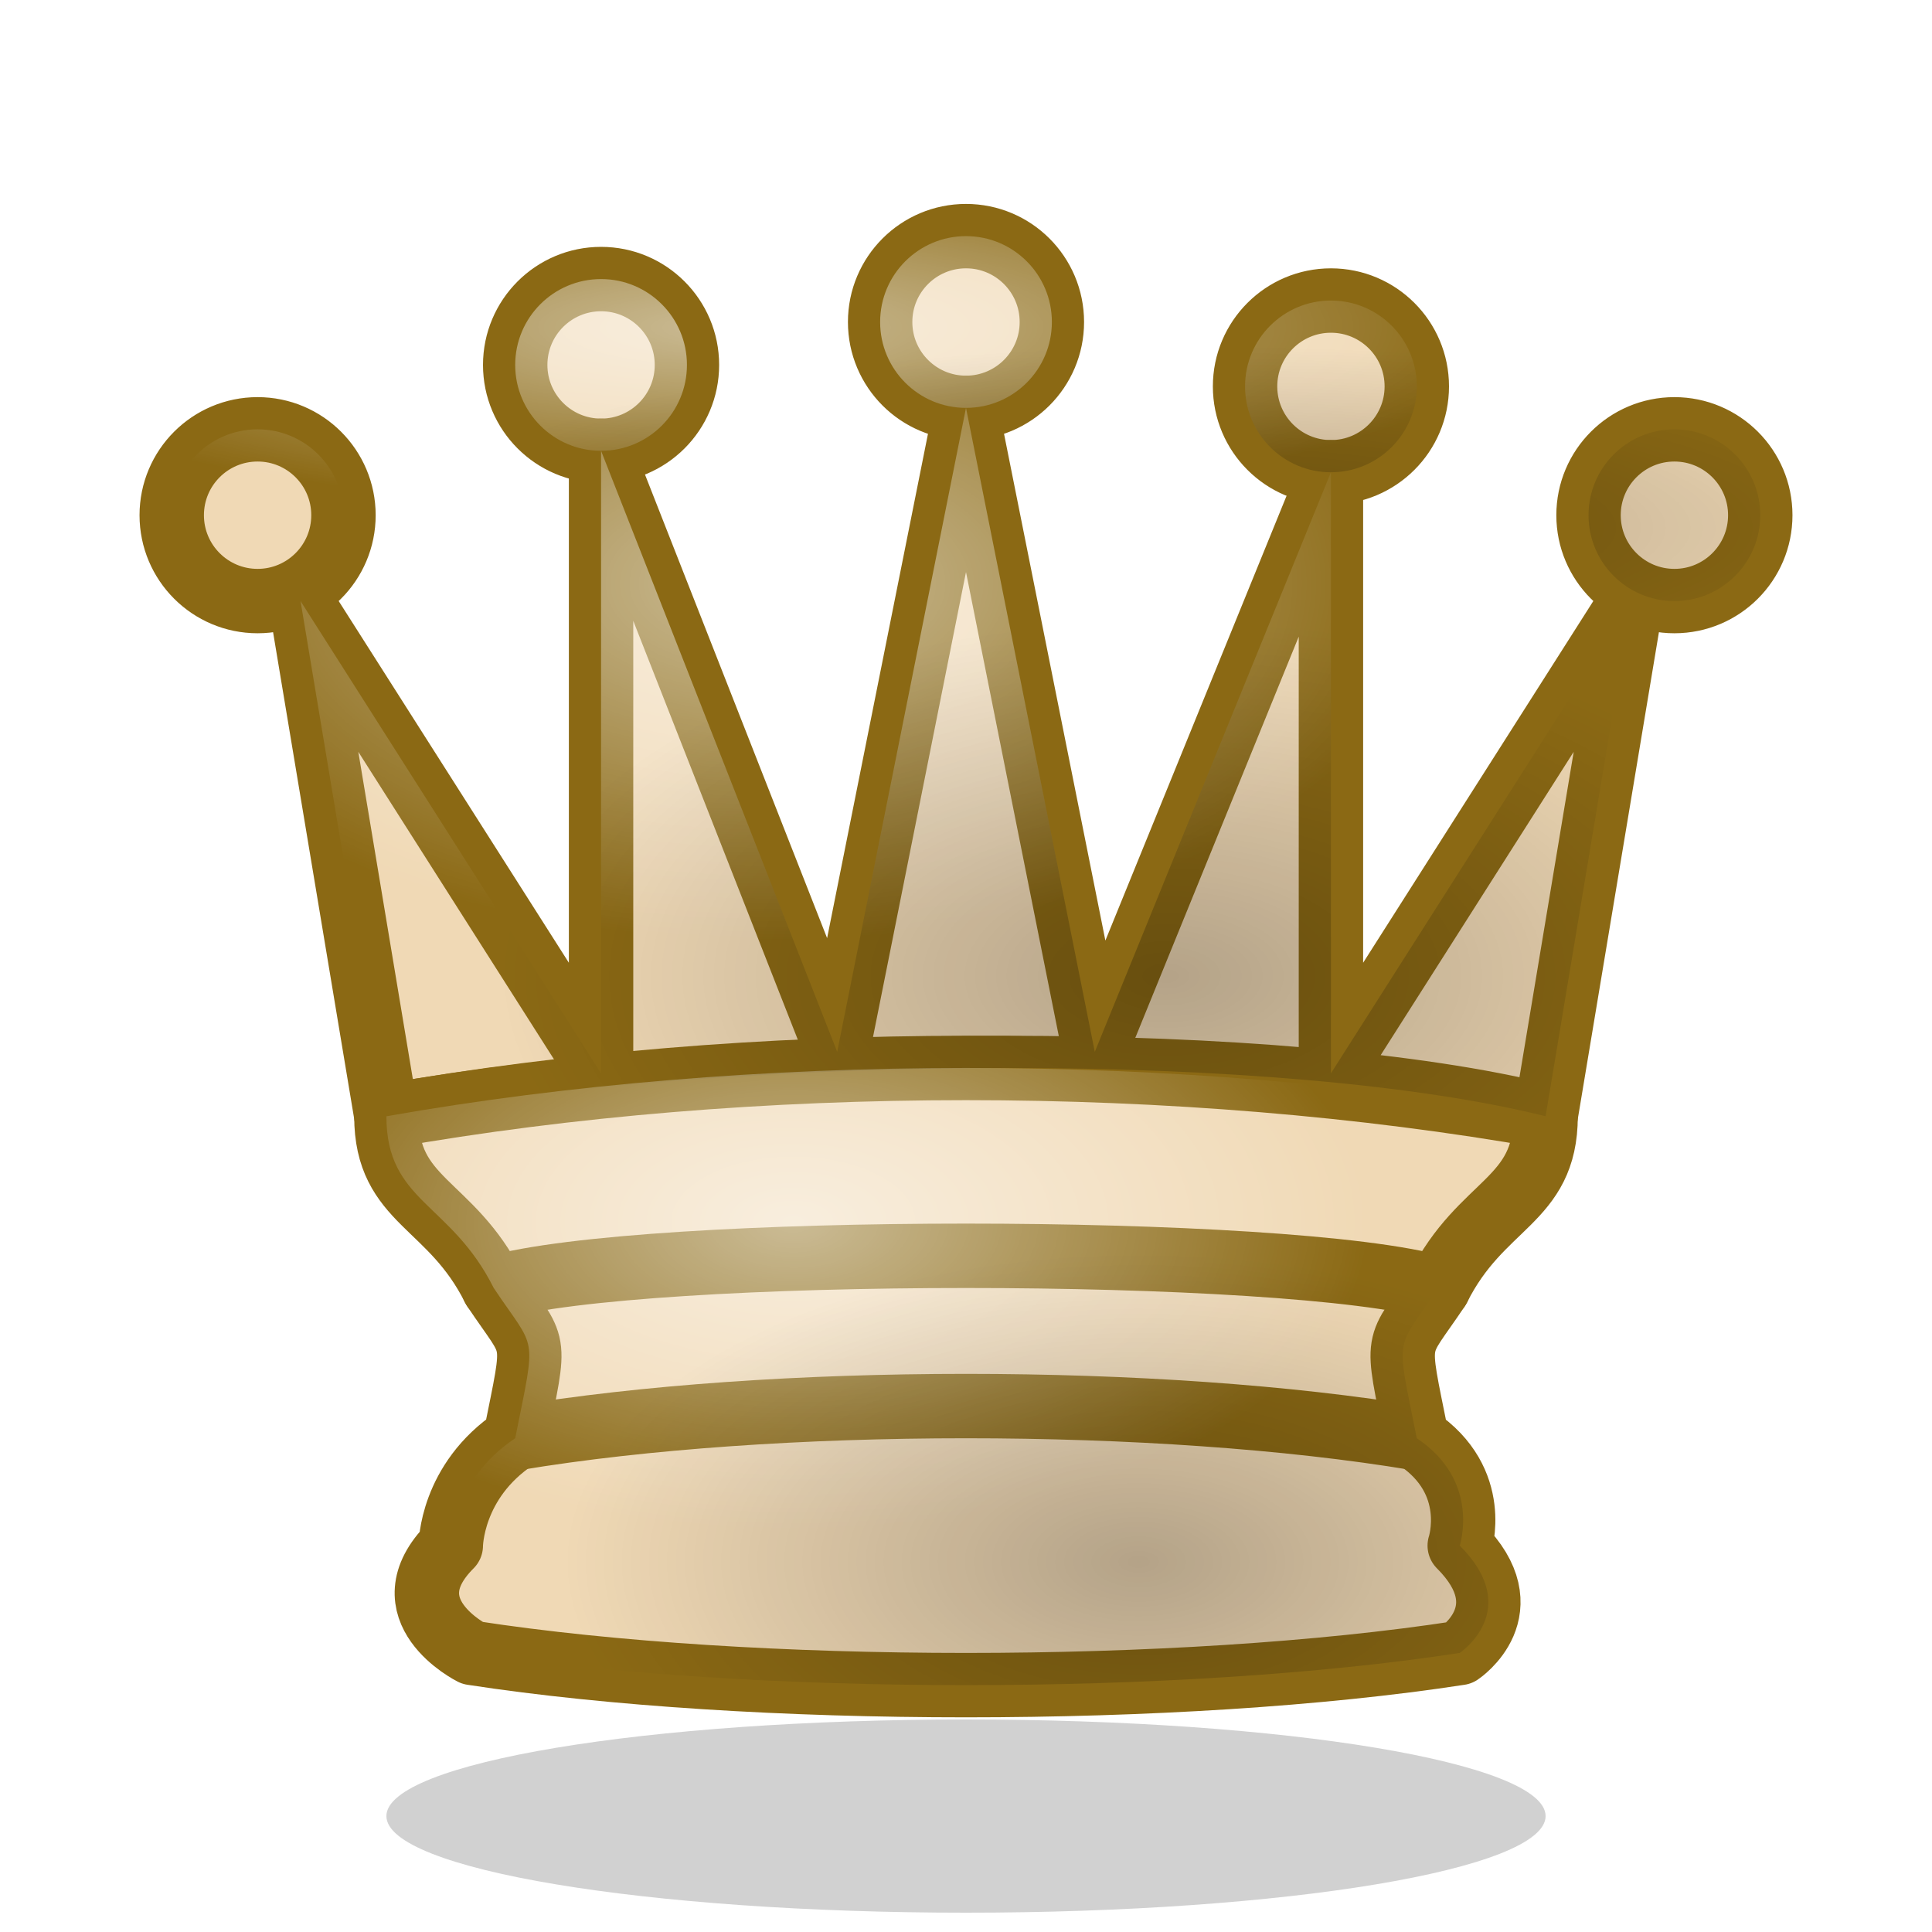
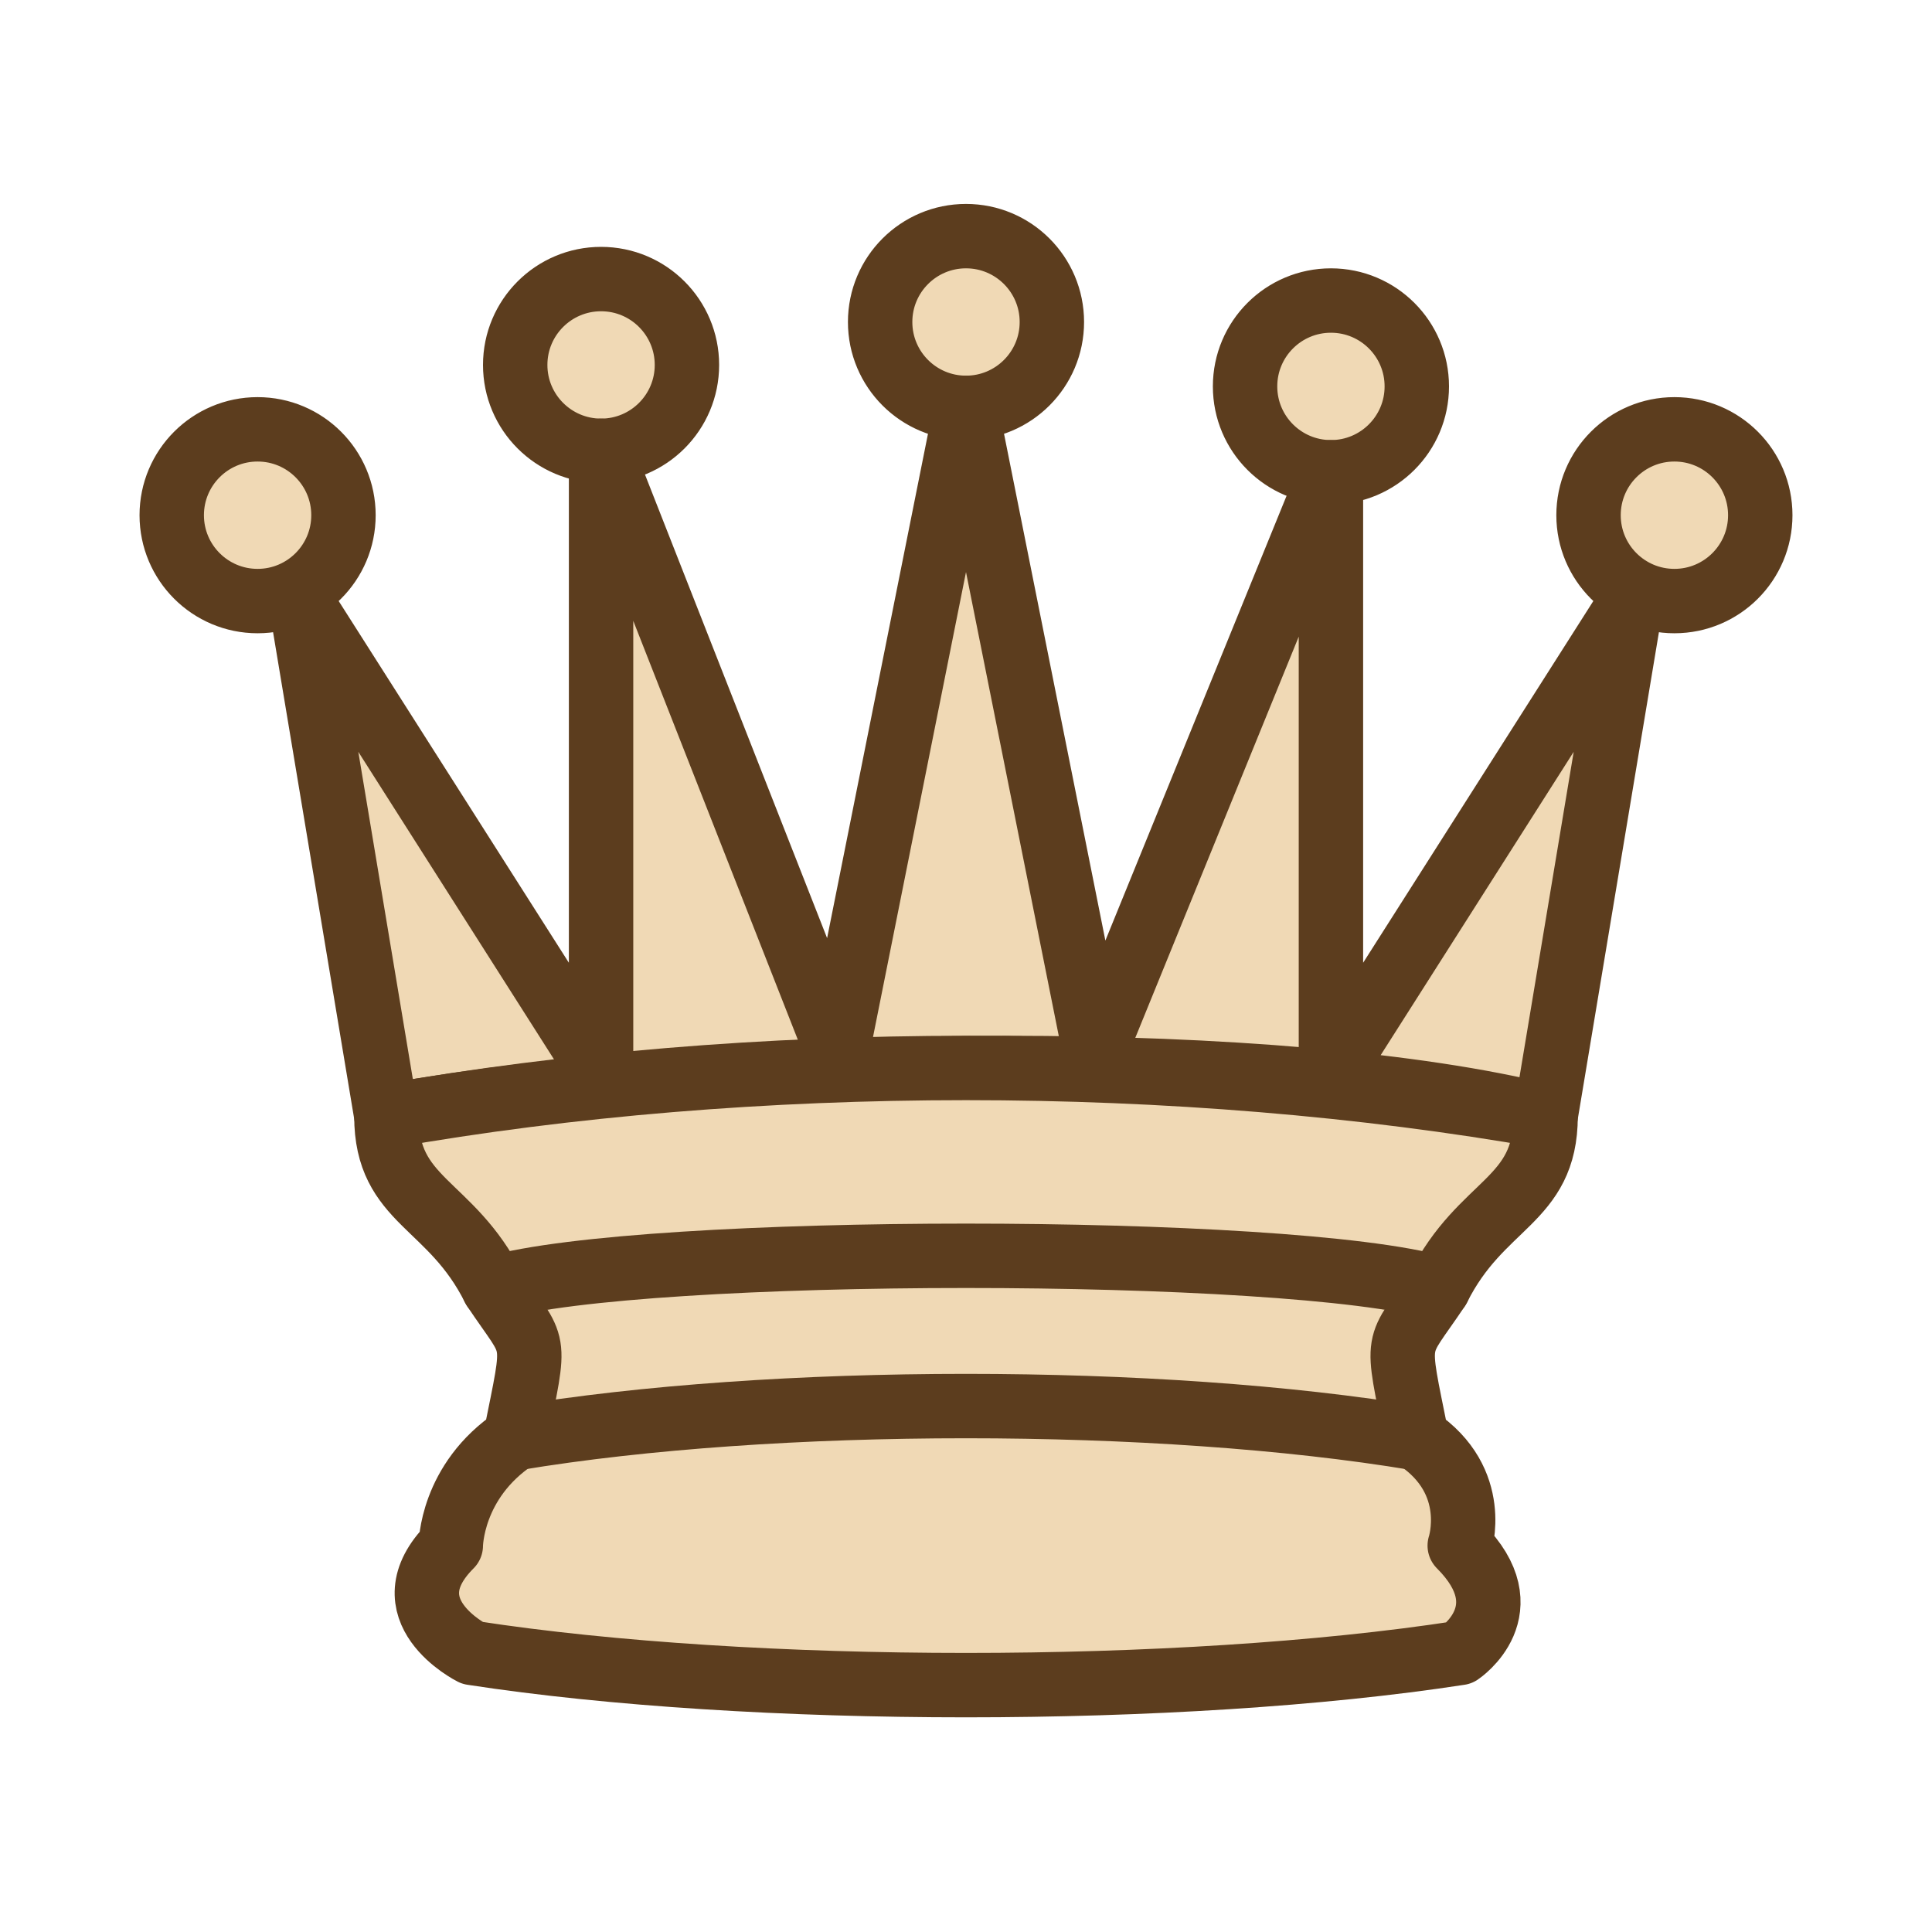
<svg xmlns="http://www.w3.org/2000/svg" viewBox="0 0 45 45">
-   <defs>
-     <radialGradient id="hl" cx="35%" cy="25%" r="50%" gradientUnits="objectBoundingBox">
-       <stop offset="0%" stop-color="#ffffff" stop-opacity="0.55" />
-       <stop offset="100%" stop-color="#ffffff" stop-opacity="0" />
-     </radialGradient>
-     <radialGradient id="sh" cx="65%" cy="80%" r="50%" gradientUnits="objectBoundingBox">
-       <stop offset="0%" stop-color="#000000" stop-opacity="0.25" />
-       <stop offset="100%" stop-color="#000000" stop-opacity="0" />
-     </radialGradient>
-   </defs>
-   <g fill="#f0d9b5" fill-rule="evenodd" stroke="#8B6914" stroke-linecap="round" stroke-linejoin="round" stroke-width="1.5">
+   <g fill="#f0d9b5" fill-rule="evenodd" stroke="#5c3d1e" stroke-linecap="round" stroke-linejoin="round" stroke-width="1.5">
    <path d="M8 12a2 2 0 1 1-4 0 2 2 0 1 1 4 0m16.5-4.5a2 2 0 1 1-4 0 2 2 0 1 1 4 0M41 12a2 2 0 1 1-4 0 2 2 0 1 1 4 0M16 8.5a2 2 0 1 1-4 0 2 2 0 1 1 4 0M33 9a2 2 0 1 1-4 0 2 2 0 1 1 4 0" />
    <path stroke-linecap="butt" d="M9 26c8.5-1.5 21-1.5 27 0l2-12-7 11V11l-5.5 13.5-3-15-3 15-5.5-14V25L7 14z" />
    <path stroke-linecap="butt" d="M9 26c0 2 1.5 2 2.5 4 1 1.5 1 1 .5 3.5-1.5 1-1.5 2.5-1.5 2.5-1.5 1.5.5 2.5.5 2.5 6.5 1 16.5 1 23 0 0 0 1.5-1 0-2.5 0 0 .5-1.5-1-2.5-.5-2.5-.5-2 .5-3.5 1-2 2.5-2 2.5-4-8.5-1.5-18.5-1.5-27 0z" />
    <path fill="none" d="M11.5 30c3.5-1 18.5-1 22 0M12 33.5c6-1 15-1 21 0" />
  </g>
-   <ellipse cx="50%" cy="94%" rx="30%" ry="5%" fill="rgba(0,0,0,0.18)" />
-   <path d="M8 12a2 2 0 1 1-4 0 2 2 0 1 1 4 0m16.5-4.5a2 2 0 1 1-4 0 2 2 0 1 1 4 0M41 12a2 2 0 1 1-4 0 2 2 0 1 1 4 0M16 8.5a2 2 0 1 1-4 0 2 2 0 1 1 4 0M33 9a2 2 0 1 1-4 0 2 2 0 1 1 4 0" fill="url(#hl)" stroke="none" />
-   <path d="M8 12a2 2 0 1 1-4 0 2 2 0 1 1 4 0m16.5-4.5a2 2 0 1 1-4 0 2 2 0 1 1 4 0M41 12a2 2 0 1 1-4 0 2 2 0 1 1 4 0M16 8.5a2 2 0 1 1-4 0 2 2 0 1 1 4 0M33 9a2 2 0 1 1-4 0 2 2 0 1 1 4 0" fill="url(#sh)" stroke="none" />
-   <path d="M9 26c8.5-1.5 21-1.5 27 0l2-12-7 11V11l-5.5 13.5-3-15-3 15-5.5-14V25L7 14z" fill="url(#hl)" stroke="none" />
-   <path d="M9 26c8.5-1.5 21-1.5 27 0l2-12-7 11V11l-5.5 13.5-3-15-3 15-5.5-14V25L7 14z" fill="url(#sh)" stroke="none" />
-   <path d="M9 26c0 2 1.5 2 2.5 4 1 1.5 1 1 .5 3.5-1.5 1-1.5 2.5-1.5 2.5-1.5 1.5.5 2.5.5 2.5 6.5 1 16.5 1 23 0 0 0 1.5-1 0-2.5 0 0 .5-1.5-1-2.5-.5-2.5-.5-2 .5-3.5 1-2 2.5-2 2.5-4-8.5-1.5-18.5-1.5-27 0z" fill="url(#hl)" stroke="none" />
-   <path d="M9 26c0 2 1.5 2 2.5 4 1 1.5 1 1 .5 3.5-1.5 1-1.5 2.5-1.5 2.5-1.5 1.5.5 2.5.5 2.5 6.5 1 16.5 1 23 0 0 0 1.5-1 0-2.5 0 0 .5-1.5-1-2.5-.5-2.5-.5-2 .5-3.5 1-2 2.5-2 2.5-4-8.5-1.5-18.5-1.5-27 0z" fill="url(#sh)" stroke="none" />
</svg>
